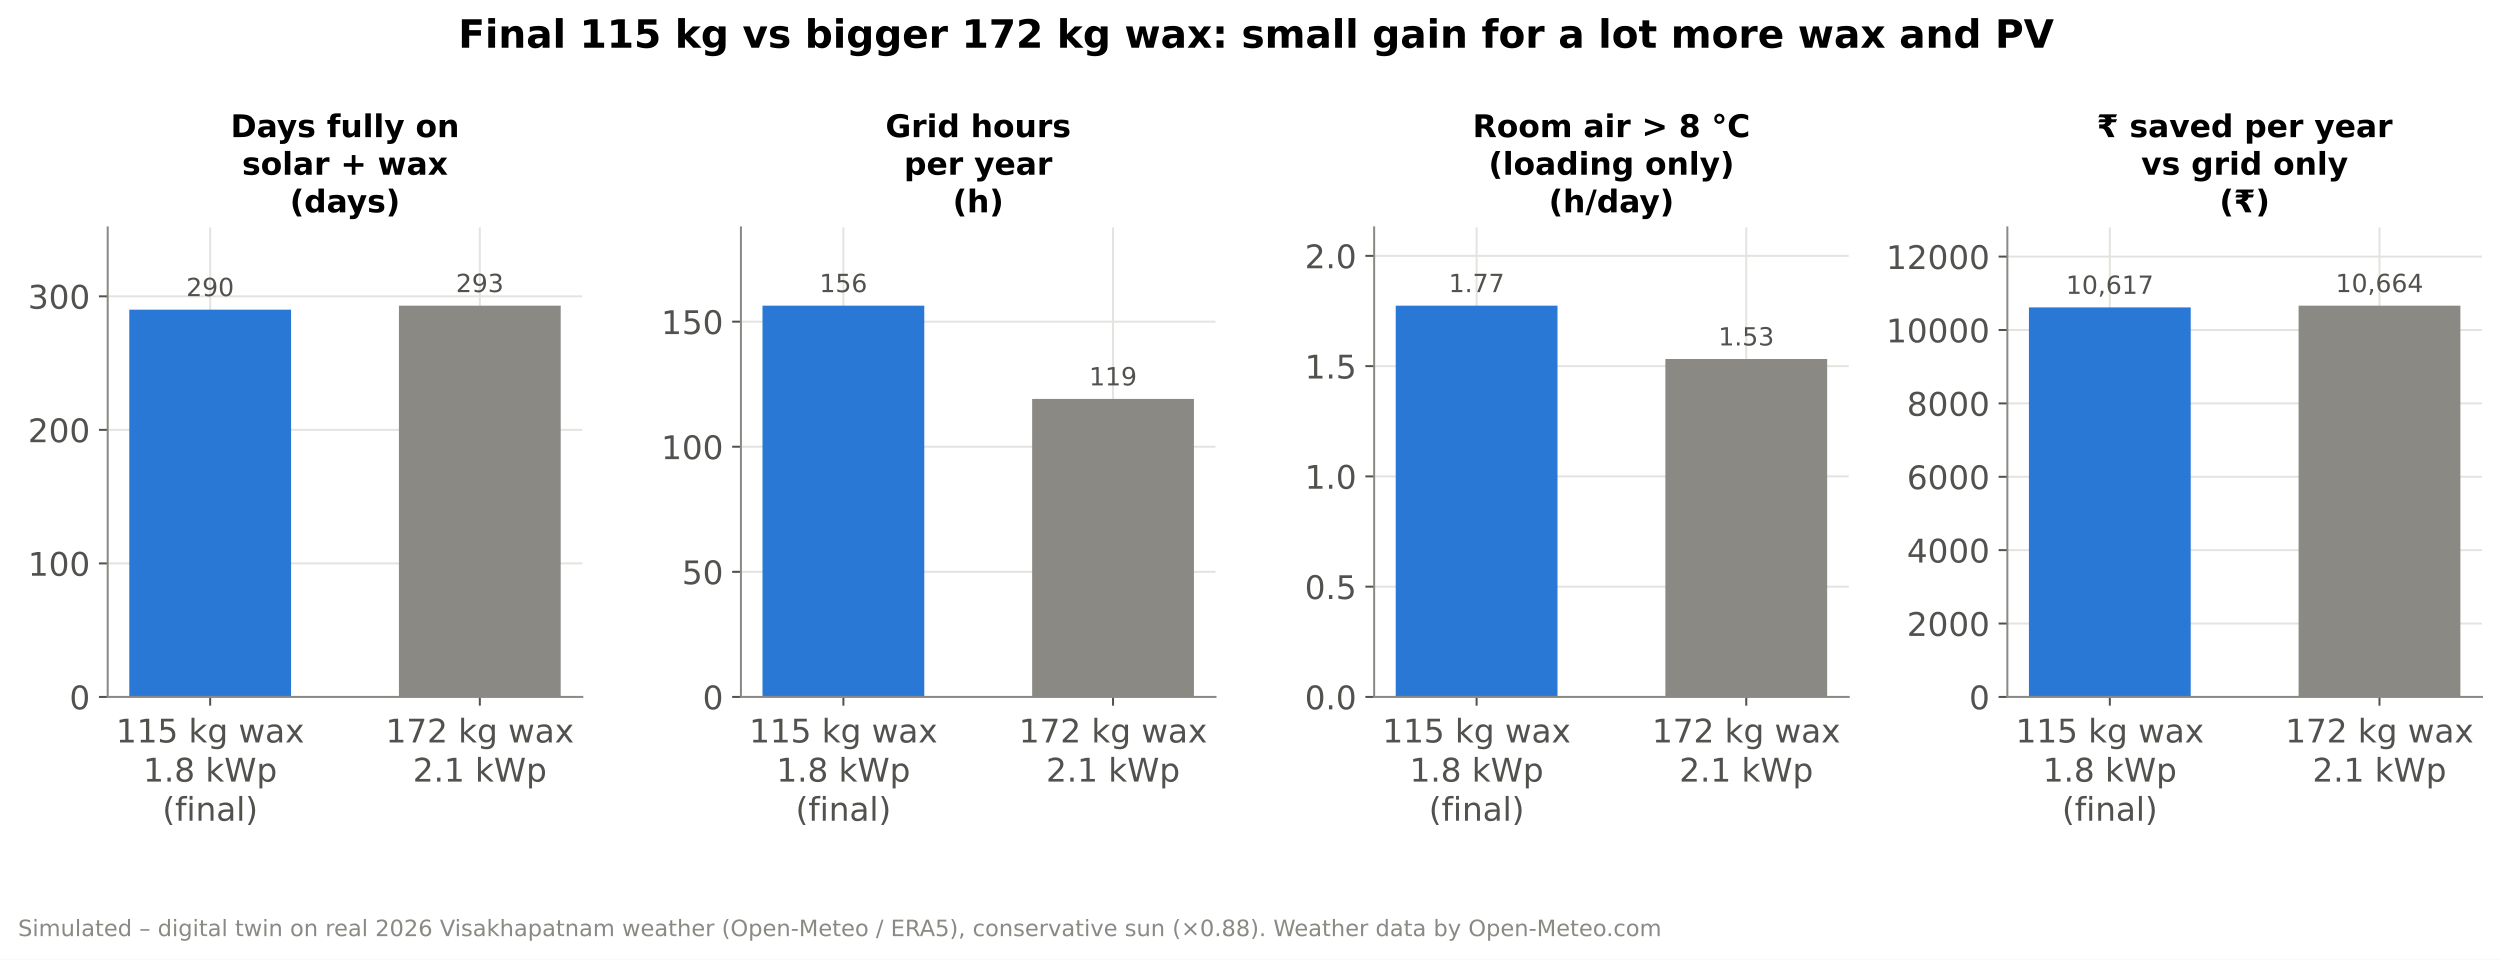
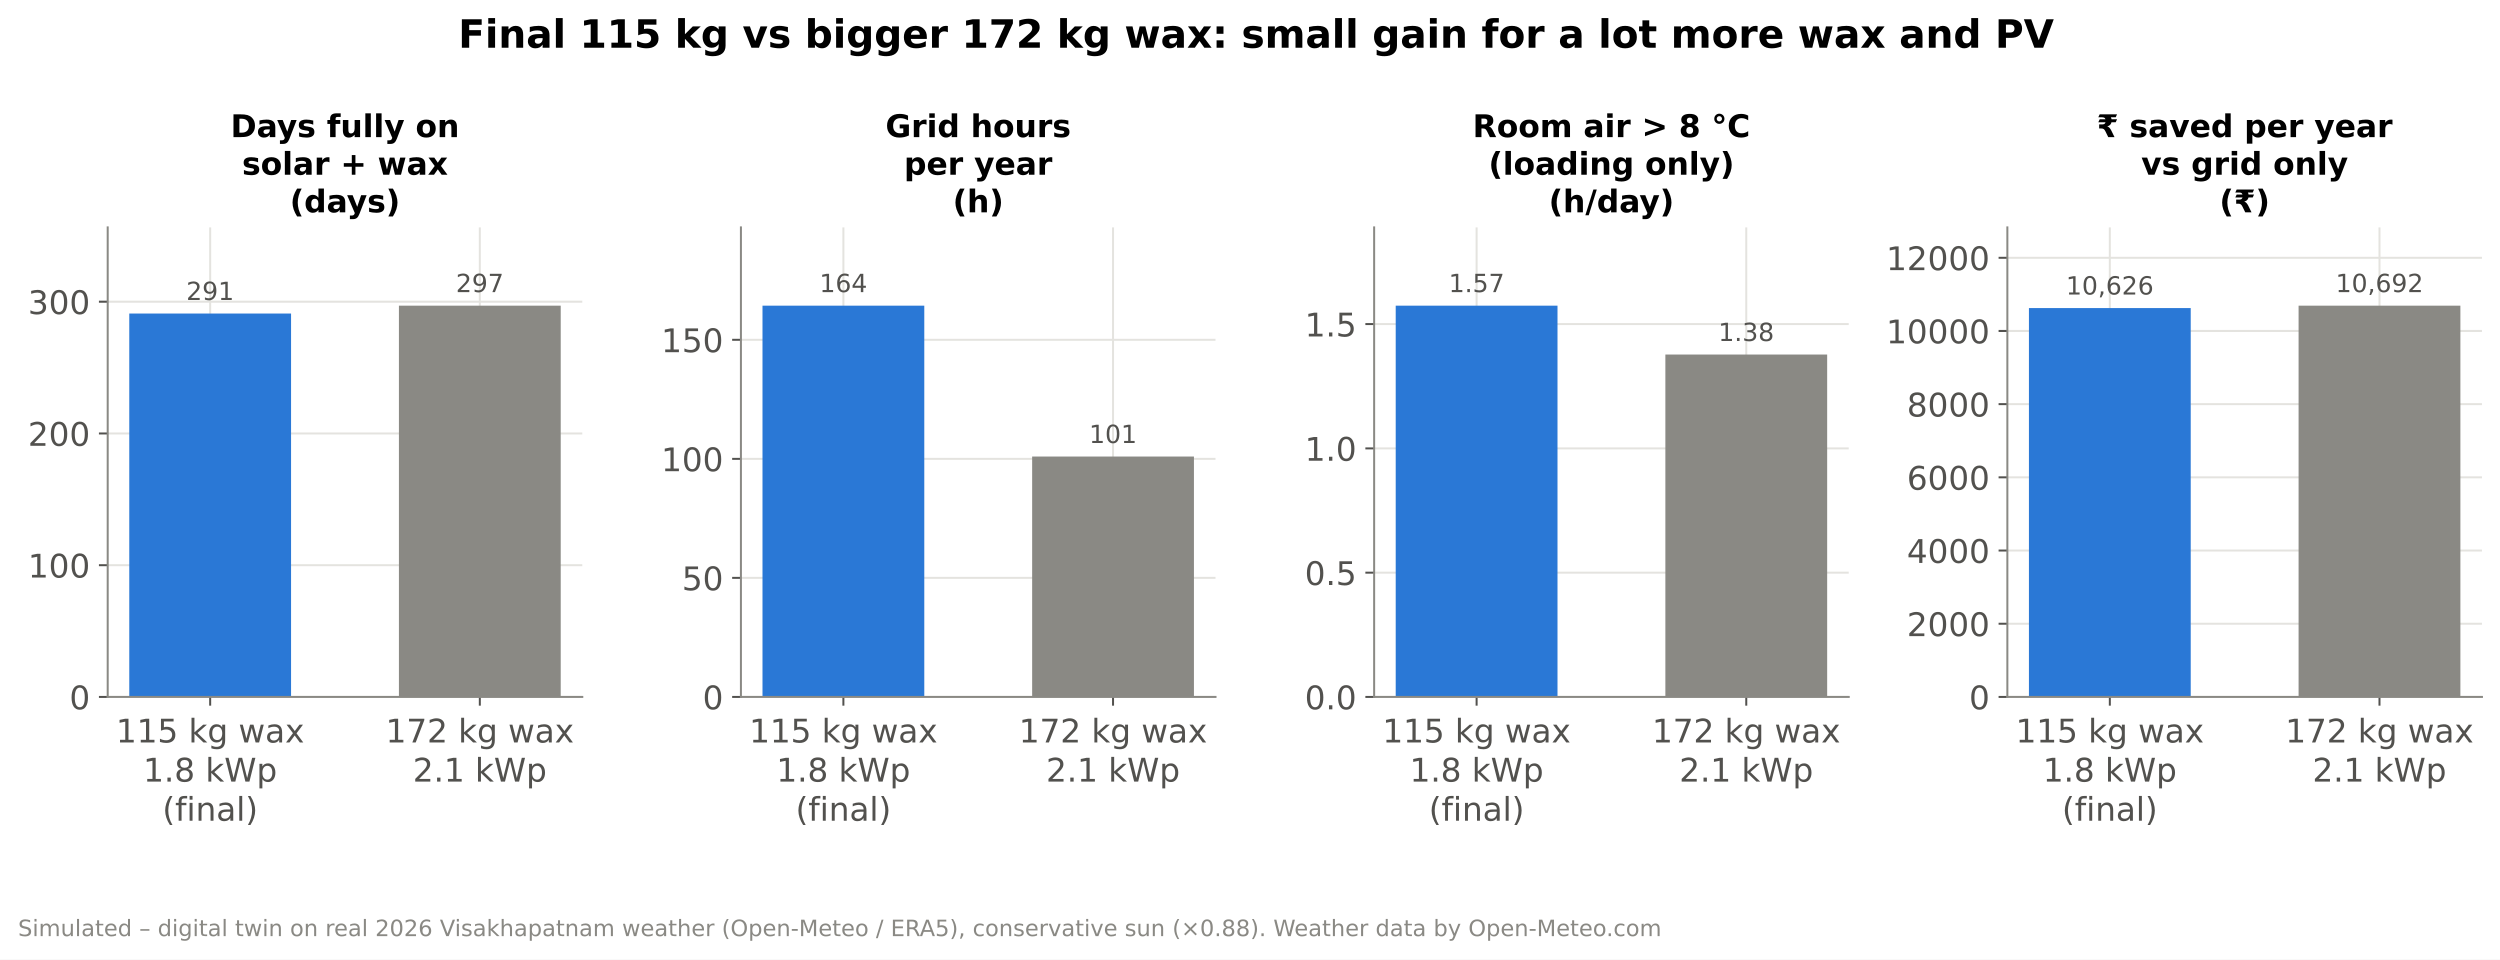
<svg xmlns="http://www.w3.org/2000/svg" xmlns:xlink="http://www.w3.org/1999/xlink" width="997.378pt" height="382.825pt" viewBox="0 0 997.378 382.825" version="1.1">
  <defs>
    <style type="text/css">*{stroke-linejoin: round; stroke-linecap: butt}</style>
  </defs>
  <g id="figure_1">
    <g id="patch_1">
      <path d="M 0 382.825  L 997.378 382.825  L 997.378 -0  L 0 -0  z " style="fill: #ffffff" />
    </g>
    <g id="axes_1">
      <g id="patch_2">
        <path d="M 42.966 278.039  L 232.304 278.039  L 232.304 90.721  L 42.966 90.721  z " style="fill: #ffffff" />
      </g>
      <g id="matplotlib.axis_1">
        <g id="xtick_1">
          <g id="line2d_1">
-             <path d="M 83.846 278.039  L 83.846 90.721  " clip-path="url(#p59c99490bf)" style="fill: none; stroke: #e4e3df; stroke-width: 0.8; stroke-linecap: square" />
+             <path d="M 83.846 278.039  L 83.846 90.721  " clip-path="url(#p408a7a84d0)" style="fill: none; stroke: #e4e3df; stroke-width: 0.8; stroke-linecap: square" />
          </g>
          <g id="line2d_2">
            <defs>
-               <path id="md52456f08e" d="M 0 0  L 0 3.5  " style="stroke: #52514e; stroke-width: 0.8" />
+               <path id="m0338867389" d="M 0 0  L 0 3.5  " style="stroke: #52514e; stroke-width: 0.8" />
            </defs>
            <g>
-               <use xlink:href="#md52456f08e" x="83.846" y="278.039" style="fill: #52514e; stroke: #52514e; stroke-width: 0.8" />
+               <use xlink:href="#m0338867389" x="83.846" y="278.039" style="fill: #52514e; stroke: #52514e; stroke-width: 0.8" />
            </g>
          </g>
          <g id="text_1">
            <text style="font-size: 13px; font-family: 'DejaVu Sans'; fill: #52514e" transform="translate(46.27102 296.218)">115 kg wax</text>
            <text style="font-size: 13px; font-family: 'DejaVu Sans'; fill: #52514e" transform="translate(57.12602 311.8215)">1.8 kWp</text>
            <text style="font-size: 13px; font-family: 'DejaVu Sans'; fill: #52514e" transform="translate(64.77165 327.4251)">(final)</text>
          </g>
        </g>
        <g id="xtick_2">
          <g id="line2d_3">
-             <path d="M 191.425 278.039  L 191.425 90.721  " clip-path="url(#p59c99490bf)" style="fill: none; stroke: #e4e3df; stroke-width: 0.8; stroke-linecap: square" />
+             <path d="M 191.425 278.039  L 191.425 90.721  " clip-path="url(#p408a7a84d0)" style="fill: none; stroke: #e4e3df; stroke-width: 0.8; stroke-linecap: square" />
          </g>
          <g id="line2d_4">
            <g>
-               <use xlink:href="#md52456f08e" x="191.425" y="278.039" style="fill: #52514e; stroke: #52514e; stroke-width: 0.8" />
+               <use xlink:href="#m0338867389" x="191.425" y="278.039" style="fill: #52514e; stroke: #52514e; stroke-width: 0.8" />
            </g>
          </g>
          <g id="text_2">
            <text style="font-size: 13px; font-family: 'DejaVu Sans'; fill: #52514e" transform="translate(153.8496 296.218)">172 kg wax</text>
            <text style="font-size: 13px; font-family: 'DejaVu Sans'; fill: #52514e" transform="translate(164.7046 311.8215)">2.1 kWp</text>
          </g>
        </g>
      </g>
      <g id="matplotlib.axis_2">
        <g id="ytick_1">
          <g id="line2d_5">
-             <path d="M 42.966 278.039  L 232.304 278.039  " clip-path="url(#p59c99490bf)" style="fill: none; stroke: #e4e3df; stroke-width: 0.8; stroke-linecap: square" />
+             <path d="M 42.966 278.039  L 232.304 278.039  " clip-path="url(#p408a7a84d0)" style="fill: none; stroke: #e4e3df; stroke-width: 0.8; stroke-linecap: square" />
          </g>
          <g id="line2d_6">
            <defs>
-               <path id="mf06d33e96c" d="M 0 0  L -3.5 0  " style="stroke: #52514e; stroke-width: 0.8" />
+               <path id="maf5f8cdbae" d="M 0 0  L -3.5 0  " style="stroke: #52514e; stroke-width: 0.8" />
            </defs>
            <g>
-               <use xlink:href="#mf06d33e96c" x="42.966" y="278.039" style="fill: #52514e; stroke: #52514e; stroke-width: 0.8" />
+               <use xlink:href="#maf5f8cdbae" x="42.966" y="278.039" style="fill: #52514e; stroke: #52514e; stroke-width: 0.8" />
            </g>
          </g>
          <g id="text_3">
            <text style="font-size: 13px; font-family: 'DejaVu Sans'; text-anchor: end; fill: #52514e" x="35.966" y="282.977" transform="rotate(-0 35.96625 282.9772)">0</text>
          </g>
        </g>
        <g id="ytick_2">
          <g id="line2d_7">
-             <path d="M 42.966 224.763  L 232.304 224.763  " clip-path="url(#p59c99490bf)" style="fill: none; stroke: #e4e3df; stroke-width: 0.8; stroke-linecap: square" />
+             <path d="M 42.966 225.481  L 232.304 225.481  " clip-path="url(#p408a7a84d0)" style="fill: none; stroke: #e4e3df; stroke-width: 0.8; stroke-linecap: square" />
          </g>
          <g id="line2d_8">
            <g>
-               <use xlink:href="#mf06d33e96c" x="42.966" y="224.763" style="fill: #52514e; stroke: #52514e; stroke-width: 0.8" />
+               <use xlink:href="#maf5f8cdbae" x="42.966" y="225.481" style="fill: #52514e; stroke: #52514e; stroke-width: 0.8" />
            </g>
          </g>
          <g id="text_4">
-             <text style="font-size: 13px; font-family: 'DejaVu Sans'; text-anchor: end; fill: #52514e" x="35.966" y="229.701" transform="rotate(-0 35.96625 229.7015)">100</text>
+             <text style="font-size: 13px; font-family: 'DejaVu Sans'; text-anchor: end; fill: #52514e" x="35.966" y="230.419" transform="rotate(-0 35.96625 230.419)">100</text>
          </g>
        </g>
        <g id="ytick_3">
          <g id="line2d_9">
-             <path d="M 42.966 171.487  L 232.304 171.487  " clip-path="url(#p59c99490bf)" style="fill: none; stroke: #e4e3df; stroke-width: 0.8; stroke-linecap: square" />
+             <path d="M 42.966 172.922  L 232.304 172.922  " clip-path="url(#p408a7a84d0)" style="fill: none; stroke: #e4e3df; stroke-width: 0.8; stroke-linecap: square" />
          </g>
          <g id="line2d_10">
            <g>
-               <use xlink:href="#mf06d33e96c" x="42.966" y="171.487" style="fill: #52514e; stroke: #52514e; stroke-width: 0.8" />
+               <use xlink:href="#maf5f8cdbae" x="42.966" y="172.922" style="fill: #52514e; stroke: #52514e; stroke-width: 0.8" />
            </g>
          </g>
          <g id="text_5">
-             <text style="font-size: 13px; font-family: 'DejaVu Sans'; text-anchor: end; fill: #52514e" x="35.966" y="176.426" transform="rotate(-0 35.96625 176.4257)">200</text>
+             <text style="font-size: 13px; font-family: 'DejaVu Sans'; text-anchor: end; fill: #52514e" x="35.966" y="177.861" transform="rotate(-0 35.96625 177.8607)">200</text>
          </g>
        </g>
        <g id="ytick_4">
          <g id="line2d_11">
-             <path d="M 42.966 118.211  L 232.304 118.211  " clip-path="url(#p59c99490bf)" style="fill: none; stroke: #e4e3df; stroke-width: 0.8; stroke-linecap: square" />
+             <path d="M 42.966 120.364  L 232.304 120.364  " clip-path="url(#p408a7a84d0)" style="fill: none; stroke: #e4e3df; stroke-width: 0.8; stroke-linecap: square" />
          </g>
          <g id="line2d_12">
            <g>
-               <use xlink:href="#mf06d33e96c" x="42.966" y="118.211" style="fill: #52514e; stroke: #52514e; stroke-width: 0.8" />
+               <use xlink:href="#maf5f8cdbae" x="42.966" y="120.364" style="fill: #52514e; stroke: #52514e; stroke-width: 0.8" />
            </g>
          </g>
          <g id="text_6">
-             <text style="font-size: 13px; font-family: 'DejaVu Sans'; text-anchor: end; fill: #52514e" x="35.966" y="123.15" transform="rotate(-0 35.96625 123.1499)">300</text>
+             <text style="font-size: 13px; font-family: 'DejaVu Sans'; text-anchor: end; fill: #52514e" x="35.966" y="125.302" transform="rotate(-0 35.96625 125.3025)">300</text>
          </g>
        </g>
      </g>
      <g id="patch_3">
-         <path d="M 51.573 278.039  L 116.12 278.039  L 116.12 123.539  L 51.573 123.539  z " clip-path="url(#p59c99490bf)" style="fill: #2a78d6" />
+         <path d="M 51.573 278.039  L 116.12 278.039  L 116.12 125.094  L 51.573 125.094  z " clip-path="url(#p408a7a84d0)" style="fill: #2a78d6" />
      </g>
      <g id="patch_4">
-         <path d="M 159.151 278.039  L 223.698 278.039  L 223.698 121.941  L 159.151 121.941  z " clip-path="url(#p59c99490bf)" style="fill: #8a8984" />
+         <path d="M 159.151 278.039  L 223.698 278.039  L 223.698 121.941  L 159.151 121.941  z " clip-path="url(#p408a7a84d0)" style="fill: #8a8984" />
      </g>
      <g id="patch_5">
        <path d="M 42.966 278.039  L 42.966 90.721  " style="fill: none; stroke: #8a8984; stroke-width: 0.8; stroke-linejoin: miter; stroke-linecap: square" />
      </g>
      <g id="patch_6">
        <path d="M 42.966 278.039  L 232.304 278.039  " style="fill: none; stroke: #8a8984; stroke-width: 0.8; stroke-linejoin: miter; stroke-linecap: square" />
      </g>
      <g id="text_7">
-         <text style="font-size: 10px; font-family: 'DejaVu Sans'; text-anchor: middle; fill: #52514e" x="83.846" y="118.137" transform="rotate(-0 83.8461 118.1367)">290</text>
+         <text style="font-size: 10px; font-family: 'DejaVu Sans'; text-anchor: middle; fill: #52514e" x="83.846" y="119.692" transform="rotate(-0 83.8461 119.6919)">291</text>
      </g>
      <g id="text_8">
-         <text style="font-size: 10px; font-family: 'DejaVu Sans'; text-anchor: middle; fill: #52514e" x="191.425" y="116.538" transform="rotate(-0 191.4246 116.5384)">293</text>
+         <text style="font-size: 10px; font-family: 'DejaVu Sans'; text-anchor: middle; fill: #52514e" x="191.425" y="116.538" transform="rotate(-0 191.4246 116.5384)">297</text>
      </g>
      <g id="text_9">
        <text style="font-weight: 700; font-size: 12.5px; font-family: 'DejaVu Sans'" transform="translate(92.00549 54.71434)">Days fully on</text>
        <text style="font-weight: 700; font-size: 12.5px; font-family: 'DejaVu Sans'" transform="translate(96.56701 69.71776)">solar + wax</text>
        <text style="font-weight: 700; font-size: 12.5px; font-family: 'DejaVu Sans'" transform="translate(115.6295 84.72117)">(days)</text>
      </g>
    </g>
    <g id="axes_2">
      <g id="patch_7">
        <path d="M 295.591 278.039  L 484.929 278.039  L 484.929 90.721  L 295.591 90.721  z " style="fill: #ffffff" />
      </g>
      <g id="matplotlib.axis_3">
        <g id="xtick_3">
          <g id="line2d_13">
-             <path d="M 336.47 278.039  L 336.47 90.721  " clip-path="url(#p77deb66d58)" style="fill: none; stroke: #e4e3df; stroke-width: 0.8; stroke-linecap: square" />
+             <path d="M 336.47 278.039  L 336.47 90.721  " clip-path="url(#p3a3c975512)" style="fill: none; stroke: #e4e3df; stroke-width: 0.8; stroke-linecap: square" />
          </g>
          <g id="line2d_14">
            <g>
-               <use xlink:href="#md52456f08e" x="336.47" y="278.039" style="fill: #52514e; stroke: #52514e; stroke-width: 0.8" />
+               <use xlink:href="#m0338867389" x="336.47" y="278.039" style="fill: #52514e; stroke: #52514e; stroke-width: 0.8" />
            </g>
          </g>
          <g id="text_10">
            <text style="font-size: 13px; font-family: 'DejaVu Sans'; fill: #52514e" transform="translate(298.8954 296.218)">115 kg wax</text>
            <text style="font-size: 13px; font-family: 'DejaVu Sans'; fill: #52514e" transform="translate(309.7504 311.8215)">1.8 kWp</text>
            <text style="font-size: 13px; font-family: 'DejaVu Sans'; fill: #52514e" transform="translate(317.396 327.4251)">(final)</text>
          </g>
        </g>
        <g id="xtick_4">
          <g id="line2d_15">
-             <path d="M 444.049 278.039  L 444.049 90.721  " clip-path="url(#p77deb66d58)" style="fill: none; stroke: #e4e3df; stroke-width: 0.8; stroke-linecap: square" />
+             <path d="M 444.049 278.039  L 444.049 90.721  " clip-path="url(#p3a3c975512)" style="fill: none; stroke: #e4e3df; stroke-width: 0.8; stroke-linecap: square" />
          </g>
          <g id="line2d_16">
            <g>
-               <use xlink:href="#md52456f08e" x="444.049" y="278.039" style="fill: #52514e; stroke: #52514e; stroke-width: 0.8" />
+               <use xlink:href="#m0338867389" x="444.049" y="278.039" style="fill: #52514e; stroke: #52514e; stroke-width: 0.8" />
            </g>
          </g>
          <g id="text_11">
            <text style="font-size: 13px; font-family: 'DejaVu Sans'; fill: #52514e" transform="translate(406.4739 296.218)">172 kg wax</text>
            <text style="font-size: 13px; font-family: 'DejaVu Sans'; fill: #52514e" transform="translate(417.3289 311.8215)">2.1 kWp</text>
          </g>
        </g>
      </g>
      <g id="matplotlib.axis_4">
        <g id="ytick_5">
          <g id="line2d_17">
-             <path d="M 295.591 278.039  L 484.929 278.039  " clip-path="url(#p77deb66d58)" style="fill: none; stroke: #e4e3df; stroke-width: 0.8; stroke-linecap: square" />
+             <path d="M 295.591 278.039  L 484.929 278.039  " clip-path="url(#p3a3c975512)" style="fill: none; stroke: #e4e3df; stroke-width: 0.8; stroke-linecap: square" />
          </g>
          <g id="line2d_18">
            <g>
-               <use xlink:href="#mf06d33e96c" x="295.591" y="278.039" style="fill: #52514e; stroke: #52514e; stroke-width: 0.8" />
+               <use xlink:href="#maf5f8cdbae" x="295.591" y="278.039" style="fill: #52514e; stroke: #52514e; stroke-width: 0.8" />
            </g>
          </g>
          <g id="text_12">
            <text style="font-size: 13px; font-family: 'DejaVu Sans'; text-anchor: end; fill: #52514e" x="288.591" y="282.977" transform="rotate(-0 288.5906 282.9772)">0</text>
          </g>
        </g>
        <g id="ytick_6">
          <g id="line2d_19">
-             <path d="M 295.591 228.135  L 484.929 228.135  " clip-path="url(#p77deb66d58)" style="fill: none; stroke: #e4e3df; stroke-width: 0.8; stroke-linecap: square" />
+             <path d="M 295.591 230.549  L 484.929 230.549  " clip-path="url(#p3a3c975512)" style="fill: none; stroke: #e4e3df; stroke-width: 0.8; stroke-linecap: square" />
          </g>
          <g id="line2d_20">
            <g>
-               <use xlink:href="#mf06d33e96c" x="295.591" y="228.135" style="fill: #52514e; stroke: #52514e; stroke-width: 0.8" />
+               <use xlink:href="#maf5f8cdbae" x="295.591" y="230.549" style="fill: #52514e; stroke: #52514e; stroke-width: 0.8" />
            </g>
          </g>
          <g id="text_13">
-             <text style="font-size: 13px; font-family: 'DejaVu Sans'; text-anchor: end; fill: #52514e" x="288.591" y="233.074" transform="rotate(-0 288.5906 233.0739)">50</text>
+             <text style="font-size: 13px; font-family: 'DejaVu Sans'; text-anchor: end; fill: #52514e" x="288.591" y="235.487" transform="rotate(-0 288.5906 235.4872)">50</text>
          </g>
        </g>
        <g id="ytick_7">
          <g id="line2d_21">
-             <path d="M 295.591 178.232  L 484.929 178.232  " clip-path="url(#p77deb66d58)" style="fill: none; stroke: #e4e3df; stroke-width: 0.8; stroke-linecap: square" />
+             <path d="M 295.591 183.059  L 484.929 183.059  " clip-path="url(#p3a3c975512)" style="fill: none; stroke: #e4e3df; stroke-width: 0.8; stroke-linecap: square" />
          </g>
          <g id="line2d_22">
            <g>
-               <use xlink:href="#mf06d33e96c" x="295.591" y="178.232" style="fill: #52514e; stroke: #52514e; stroke-width: 0.8" />
+               <use xlink:href="#maf5f8cdbae" x="295.591" y="183.059" style="fill: #52514e; stroke: #52514e; stroke-width: 0.8" />
            </g>
          </g>
          <g id="text_14">
-             <text style="font-size: 13px; font-family: 'DejaVu Sans'; text-anchor: end; fill: #52514e" x="288.591" y="183.171" transform="rotate(-0 288.5906 183.1707)">100</text>
+             <text style="font-size: 13px; font-family: 'DejaVu Sans'; text-anchor: end; fill: #52514e" x="288.591" y="187.997" transform="rotate(-0 288.5906 187.9971)">100</text>
          </g>
        </g>
        <g id="ytick_8">
          <g id="line2d_23">
-             <path d="M 295.591 128.329  L 484.929 128.329  " clip-path="url(#p77deb66d58)" style="fill: none; stroke: #e4e3df; stroke-width: 0.8; stroke-linecap: square" />
+             <path d="M 295.591 135.569  L 484.929 135.569  " clip-path="url(#p3a3c975512)" style="fill: none; stroke: #e4e3df; stroke-width: 0.8; stroke-linecap: square" />
          </g>
          <g id="line2d_24">
            <g>
-               <use xlink:href="#mf06d33e96c" x="295.591" y="128.329" style="fill: #52514e; stroke: #52514e; stroke-width: 0.8" />
+               <use xlink:href="#maf5f8cdbae" x="295.591" y="135.569" style="fill: #52514e; stroke: #52514e; stroke-width: 0.8" />
            </g>
          </g>
          <g id="text_15">
-             <text style="font-size: 13px; font-family: 'DejaVu Sans'; text-anchor: end; fill: #52514e" x="288.591" y="133.267" transform="rotate(-0 288.5906 133.2674)">150</text>
+             <text style="font-size: 13px; font-family: 'DejaVu Sans'; text-anchor: end; fill: #52514e" x="288.591" y="140.507" transform="rotate(-0 288.5906 140.5071)">150</text>
          </g>
        </g>
      </g>
      <g id="patch_8">
-         <path d="M 304.197 278.039  L 368.744 278.039  L 368.744 121.941  L 304.197 121.941  z " clip-path="url(#p77deb66d58)" style="fill: #2a78d6" />
+         <path d="M 304.197 278.039  L 368.744 278.039  L 368.744 121.941  L 304.197 121.941  z " clip-path="url(#p3a3c975512)" style="fill: #2a78d6" />
      </g>
      <g id="patch_9">
-         <path d="M 411.775 278.039  L 476.323 278.039  L 476.323 159.154  L 411.775 159.154  z " clip-path="url(#p77deb66d58)" style="fill: #8a8984" />
+         <path d="M 411.775 278.039  L 476.323 278.039  L 476.323 182.143  L 411.775 182.143  z " clip-path="url(#p3a3c975512)" style="fill: #8a8984" />
      </g>
      <g id="patch_10">
        <path d="M 295.591 278.039  L 295.591 90.721  " style="fill: none; stroke: #8a8984; stroke-width: 0.8; stroke-linejoin: miter; stroke-linecap: square" />
      </g>
      <g id="patch_11">
        <path d="M 295.591 278.039  L 484.929 278.039  " style="fill: none; stroke: #8a8984; stroke-width: 0.8; stroke-linejoin: miter; stroke-linecap: square" />
      </g>
      <g id="text_16">
-         <text style="font-size: 10px; font-family: 'DejaVu Sans'; text-anchor: middle; fill: #52514e" x="336.47" y="116.538" transform="rotate(-0 336.4705 116.5384)">156</text>
+         <text style="font-size: 10px; font-family: 'DejaVu Sans'; text-anchor: middle; fill: #52514e" x="336.47" y="116.538" transform="rotate(-0 336.4705 116.5384)">164</text>
      </g>
      <g id="text_17">
-         <text style="font-size: 10px; font-family: 'DejaVu Sans'; text-anchor: middle; fill: #52514e" x="444.049" y="153.751" transform="rotate(-0 444.049 153.7512)">119</text>
+         <text style="font-size: 10px; font-family: 'DejaVu Sans'; text-anchor: middle; fill: #52514e" x="444.049" y="176.741" transform="rotate(-0 444.049 176.741)">101</text>
      </g>
      <g id="text_18">
        <text style="font-weight: 700; font-size: 12.5px; font-family: 'DejaVu Sans'" transform="translate(353.2617 54.71531)">Grid hours</text>
        <text style="font-weight: 700; font-size: 12.5px; font-family: 'DejaVu Sans'" transform="translate(360.6758 69.71776)">per year</text>
        <text style="font-weight: 700; font-size: 12.5px; font-family: 'DejaVu Sans'" transform="translate(380.0976 84.72117)">(h)</text>
      </g>
    </g>
    <g id="axes_3">
      <g id="patch_12">
        <path d="M 548.215 278.039  L 737.553 278.039  L 737.553 90.721  L 548.215 90.721  z " style="fill: #ffffff" />
      </g>
      <g id="matplotlib.axis_5">
        <g id="xtick_5">
          <g id="line2d_25">
-             <path d="M 589.095 278.039  L 589.095 90.721  " clip-path="url(#ped30e05770)" style="fill: none; stroke: #e4e3df; stroke-width: 0.8; stroke-linecap: square" />
+             <path d="M 589.095 278.039  L 589.095 90.721  " clip-path="url(#p57ea00b101)" style="fill: none; stroke: #e4e3df; stroke-width: 0.8; stroke-linecap: square" />
          </g>
          <g id="line2d_26">
            <g>
-               <use xlink:href="#md52456f08e" x="589.095" y="278.039" style="fill: #52514e; stroke: #52514e; stroke-width: 0.8" />
+               <use xlink:href="#m0338867389" x="589.095" y="278.039" style="fill: #52514e; stroke: #52514e; stroke-width: 0.8" />
            </g>
          </g>
          <g id="text_19">
            <text style="font-size: 13px; font-family: 'DejaVu Sans'; fill: #52514e" transform="translate(551.5198 296.218)">115 kg wax</text>
            <text style="font-size: 13px; font-family: 'DejaVu Sans'; fill: #52514e" transform="translate(562.3748 311.8215)">1.8 kWp</text>
            <text style="font-size: 13px; font-family: 'DejaVu Sans'; fill: #52514e" transform="translate(570.0204 327.4251)">(final)</text>
          </g>
        </g>
        <g id="xtick_6">
          <g id="line2d_27">
-             <path d="M 696.673 278.039  L 696.673 90.721  " clip-path="url(#ped30e05770)" style="fill: none; stroke: #e4e3df; stroke-width: 0.8; stroke-linecap: square" />
+             <path d="M 696.673 278.039  L 696.673 90.721  " clip-path="url(#p57ea00b101)" style="fill: none; stroke: #e4e3df; stroke-width: 0.8; stroke-linecap: square" />
          </g>
          <g id="line2d_28">
            <g>
-               <use xlink:href="#md52456f08e" x="696.673" y="278.039" style="fill: #52514e; stroke: #52514e; stroke-width: 0.8" />
+               <use xlink:href="#m0338867389" x="696.673" y="278.039" style="fill: #52514e; stroke: #52514e; stroke-width: 0.8" />
            </g>
          </g>
          <g id="text_20">
            <text style="font-size: 13px; font-family: 'DejaVu Sans'; fill: #52514e" transform="translate(659.0983 296.218)">172 kg wax</text>
            <text style="font-size: 13px; font-family: 'DejaVu Sans'; fill: #52514e" transform="translate(669.9533 311.8215)">2.1 kWp</text>
          </g>
        </g>
      </g>
      <g id="matplotlib.axis_6">
        <g id="ytick_9">
          <g id="line2d_29">
-             <path d="M 548.215 278.039  L 737.553 278.039  " clip-path="url(#ped30e05770)" style="fill: none; stroke: #e4e3df; stroke-width: 0.8; stroke-linecap: square" />
+             <path d="M 548.215 278.039  L 737.553 278.039  " clip-path="url(#p57ea00b101)" style="fill: none; stroke: #e4e3df; stroke-width: 0.8; stroke-linecap: square" />
          </g>
          <g id="line2d_30">
            <g>
-               <use xlink:href="#mf06d33e96c" x="548.215" y="278.039" style="fill: #52514e; stroke: #52514e; stroke-width: 0.8" />
+               <use xlink:href="#maf5f8cdbae" x="548.215" y="278.039" style="fill: #52514e; stroke: #52514e; stroke-width: 0.8" />
            </g>
          </g>
          <g id="text_21">
            <text style="font-size: 13px; font-family: 'DejaVu Sans'; text-anchor: end; fill: #52514e" x="541.215" y="282.977" transform="rotate(-0 541.215 282.9772)">0.0</text>
          </g>
        </g>
        <g id="ytick_10">
          <g id="line2d_31">
-             <path d="M 548.215 234.047  L 737.553 234.047  " clip-path="url(#ped30e05770)" style="fill: none; stroke: #e4e3df; stroke-width: 0.8; stroke-linecap: square" />
+             <path d="M 548.215 228.458  L 737.553 228.458  " clip-path="url(#p57ea00b101)" style="fill: none; stroke: #e4e3df; stroke-width: 0.8; stroke-linecap: square" />
          </g>
          <g id="line2d_32">
            <g>
-               <use xlink:href="#mf06d33e96c" x="548.215" y="234.047" style="fill: #52514e; stroke: #52514e; stroke-width: 0.8" />
+               <use xlink:href="#maf5f8cdbae" x="548.215" y="228.458" style="fill: #52514e; stroke: #52514e; stroke-width: 0.8" />
            </g>
          </g>
          <g id="text_22">
-             <text style="font-size: 13px; font-family: 'DejaVu Sans'; text-anchor: end; fill: #52514e" x="541.215" y="238.986" transform="rotate(-0 541.215 238.986)">0.5</text>
+             <text style="font-size: 13px; font-family: 'DejaVu Sans'; text-anchor: end; fill: #52514e" x="541.215" y="233.397" transform="rotate(-0 541.215 233.3969)">0.5</text>
          </g>
        </g>
        <g id="ytick_11">
          <g id="line2d_33">
-             <path d="M 548.215 190.056  L 737.553 190.056  " clip-path="url(#ped30e05770)" style="fill: none; stroke: #e4e3df; stroke-width: 0.8; stroke-linecap: square" />
+             <path d="M 548.215 178.878  L 737.553 178.878  " clip-path="url(#p57ea00b101)" style="fill: none; stroke: #e4e3df; stroke-width: 0.8; stroke-linecap: square" />
          </g>
          <g id="line2d_34">
            <g>
-               <use xlink:href="#mf06d33e96c" x="548.215" y="190.056" style="fill: #52514e; stroke: #52514e; stroke-width: 0.8" />
+               <use xlink:href="#maf5f8cdbae" x="548.215" y="178.878" style="fill: #52514e; stroke: #52514e; stroke-width: 0.8" />
            </g>
          </g>
          <g id="text_23">
-             <text style="font-size: 13px; font-family: 'DejaVu Sans'; text-anchor: end; fill: #52514e" x="541.215" y="194.995" transform="rotate(-0 541.215 194.9947)">1.0</text>
+             <text style="font-size: 13px; font-family: 'DejaVu Sans'; text-anchor: end; fill: #52514e" x="541.215" y="183.817" transform="rotate(-0 541.215 183.8166)">1.0</text>
          </g>
        </g>
        <g id="ytick_12">
          <g id="line2d_35">
-             <path d="M 548.215 146.065  L 737.553 146.065  " clip-path="url(#ped30e05770)" style="fill: none; stroke: #e4e3df; stroke-width: 0.8; stroke-linecap: square" />
+             <path d="M 548.215 129.298  L 737.553 129.298  " clip-path="url(#p57ea00b101)" style="fill: none; stroke: #e4e3df; stroke-width: 0.8; stroke-linecap: square" />
          </g>
          <g id="line2d_36">
            <g>
-               <use xlink:href="#mf06d33e96c" x="548.215" y="146.065" style="fill: #52514e; stroke: #52514e; stroke-width: 0.8" />
+               <use xlink:href="#maf5f8cdbae" x="548.215" y="129.298" style="fill: #52514e; stroke: #52514e; stroke-width: 0.8" />
            </g>
          </g>
          <g id="text_24">
-             <text style="font-size: 13px; font-family: 'DejaVu Sans'; text-anchor: end; fill: #52514e" x="541.215" y="151.003" transform="rotate(-0 541.215 151.0035)">1.5</text>
-           </g>
-         </g>
-         <g id="ytick_13">
-           <g id="line2d_37">
-             <path d="M 548.215 102.074  L 737.553 102.074  " clip-path="url(#ped30e05770)" style="fill: none; stroke: #e4e3df; stroke-width: 0.8; stroke-linecap: square" />
-           </g>
-           <g id="line2d_38">
-             <g>
-               <use xlink:href="#mf06d33e96c" x="548.215" y="102.074" style="fill: #52514e; stroke: #52514e; stroke-width: 0.8" />
-             </g>
-           </g>
-           <g id="text_25">
-             <text style="font-size: 13px; font-family: 'DejaVu Sans'; text-anchor: end; fill: #52514e" x="541.215" y="107.012" transform="rotate(-0 541.215 107.0122)">2.0</text>
+             <text style="font-size: 13px; font-family: 'DejaVu Sans'; text-anchor: end; fill: #52514e" x="541.215" y="134.236" transform="rotate(-0 541.215 134.2363)">1.5</text>
          </g>
        </g>
      </g>
      <g id="patch_13">
-         <path d="M 556.821 278.039  L 621.368 278.039  L 621.368 121.941  L 556.821 121.941  z " clip-path="url(#ped30e05770)" style="fill: #2a78d6" />
+         <path d="M 556.821 278.039  L 621.368 278.039  L 621.368 121.941  L 556.821 121.941  z " clip-path="url(#p57ea00b101)" style="fill: #2a78d6" />
      </g>
      <g id="patch_14">
-         <path d="M 664.4 278.039  L 728.947 278.039  L 728.947 143.227  L 664.4 143.227  z " clip-path="url(#ped30e05770)" style="fill: #8a8984" />
+         <path d="M 664.4 278.039  L 728.947 278.039  L 728.947 141.453  L 664.4 141.453  z " clip-path="url(#p57ea00b101)" style="fill: #8a8984" />
      </g>
      <g id="patch_15">
        <path d="M 548.215 278.039  L 548.215 90.721  " style="fill: none; stroke: #8a8984; stroke-width: 0.8; stroke-linejoin: miter; stroke-linecap: square" />
      </g>
      <g id="patch_16">
        <path d="M 548.215 278.039  L 737.553 278.039  " style="fill: none; stroke: #8a8984; stroke-width: 0.8; stroke-linejoin: miter; stroke-linecap: square" />
      </g>
+       <g id="text_25">
+         <text style="font-size: 10px; font-family: 'DejaVu Sans'; text-anchor: middle; fill: #52514e" x="589.095" y="116.538" transform="rotate(-0 589.0948 116.5384)">1.57</text>
+       </g>
      <g id="text_26">
-         <text style="font-size: 10px; font-family: 'DejaVu Sans'; text-anchor: middle; fill: #52514e" x="589.095" y="116.538" transform="rotate(-0 589.0948 116.5384)">1.77</text>
+         <text style="font-size: 10px; font-family: 'DejaVu Sans'; text-anchor: middle; fill: #52514e" x="696.673" y="136.051" transform="rotate(-0 696.6734 136.0507)">1.38</text>
      </g>
      <g id="text_27">
-         <text style="font-size: 10px; font-family: 'DejaVu Sans'; text-anchor: middle; fill: #52514e" x="696.673" y="137.825" transform="rotate(-0 696.6734 137.8245)">1.53</text>
-       </g>
-       <g id="text_28">
        <text style="font-weight: 700; font-size: 12.5px; font-family: 'DejaVu Sans'" transform="translate(587.5277 54.71434)">Room air &gt; 8 °C</text>
        <text style="font-weight: 700; font-size: 12.5px; font-family: 'DejaVu Sans'" transform="translate(593.8421 69.71776)">(loading only)</text>
        <text style="font-weight: 700; font-size: 12.5px; font-family: 'DejaVu Sans'" transform="translate(617.8656 84.72117)">(h/day)</text>
      </g>
    </g>
    <g id="axes_4">
      <g id="patch_17">
        <path d="M 800.839 278.039  L 990.178 278.039  L 990.178 90.721  L 800.839 90.721  z " style="fill: #ffffff" />
      </g>
      <g id="matplotlib.axis_7">
        <g id="xtick_7">
-           <g id="line2d_39">
-             <path d="M 841.719 278.039  L 841.719 90.721  " clip-path="url(#pb9d5c23d7d)" style="fill: none; stroke: #e4e3df; stroke-width: 0.8; stroke-linecap: square" />
-           </g>
-           <g id="line2d_40">
-             <g>
-               <use xlink:href="#md52456f08e" x="841.719" y="278.039" style="fill: #52514e; stroke: #52514e; stroke-width: 0.8" />
-             </g>
-           </g>
-           <g id="text_29">
+           <g id="line2d_37">
+             <path d="M 841.719 278.039  L 841.719 90.721  " clip-path="url(#p5483acd170)" style="fill: none; stroke: #e4e3df; stroke-width: 0.8; stroke-linecap: square" />
+           </g>
+           <g id="line2d_38">
+             <g>
+               <use xlink:href="#m0338867389" x="841.719" y="278.039" style="fill: #52514e; stroke: #52514e; stroke-width: 0.8" />
+             </g>
+           </g>
+           <g id="text_28">
            <text style="font-size: 13px; font-family: 'DejaVu Sans'; fill: #52514e" transform="translate(804.1441 296.218)">115 kg wax</text>
            <text style="font-size: 13px; font-family: 'DejaVu Sans'; fill: #52514e" transform="translate(814.9991 311.8215)">1.8 kWp</text>
            <text style="font-size: 13px; font-family: 'DejaVu Sans'; fill: #52514e" transform="translate(822.6448 327.4251)">(final)</text>
          </g>
        </g>
        <g id="xtick_8">
-           <g id="line2d_41">
-             <path d="M 949.298 278.039  L 949.298 90.721  " clip-path="url(#pb9d5c23d7d)" style="fill: none; stroke: #e4e3df; stroke-width: 0.8; stroke-linecap: square" />
-           </g>
-           <g id="line2d_42">
-             <g>
-               <use xlink:href="#md52456f08e" x="949.298" y="278.039" style="fill: #52514e; stroke: #52514e; stroke-width: 0.8" />
-             </g>
-           </g>
-           <g id="text_30">
+           <g id="line2d_39">
+             <path d="M 949.298 278.039  L 949.298 90.721  " clip-path="url(#p5483acd170)" style="fill: none; stroke: #e4e3df; stroke-width: 0.8; stroke-linecap: square" />
+           </g>
+           <g id="line2d_40">
+             <g>
+               <use xlink:href="#m0338867389" x="949.298" y="278.039" style="fill: #52514e; stroke: #52514e; stroke-width: 0.8" />
+             </g>
+           </g>
+           <g id="text_29">
            <text style="font-size: 13px; font-family: 'DejaVu Sans'; fill: #52514e" transform="translate(911.7227 296.218)">172 kg wax</text>
            <text style="font-size: 13px; font-family: 'DejaVu Sans'; fill: #52514e" transform="translate(922.5777 311.8215)">2.1 kWp</text>
          </g>
        </g>
      </g>
      <g id="matplotlib.axis_8">
+         <g id="ytick_13">
+           <g id="line2d_41">
+             <path d="M 800.839 278.039  L 990.178 278.039  " clip-path="url(#p5483acd170)" style="fill: none; stroke: #e4e3df; stroke-width: 0.8; stroke-linecap: square" />
+           </g>
+           <g id="line2d_42">
+             <g>
+               <use xlink:href="#maf5f8cdbae" x="800.839" y="278.039" style="fill: #52514e; stroke: #52514e; stroke-width: 0.8" />
+             </g>
+           </g>
+           <g id="text_30">
+             <text style="font-size: 13px; font-family: 'DejaVu Sans'; text-anchor: end; fill: #52514e" x="793.839" y="282.977" transform="rotate(-0 793.8394 282.9772)">0</text>
+           </g>
+         </g>
        <g id="ytick_14">
          <g id="line2d_43">
-             <path d="M 800.839 278.039  L 990.178 278.039  " clip-path="url(#pb9d5c23d7d)" style="fill: none; stroke: #e4e3df; stroke-width: 0.8; stroke-linecap: square" />
+             <path d="M 800.839 248.839  L 990.178 248.839  " clip-path="url(#p5483acd170)" style="fill: none; stroke: #e4e3df; stroke-width: 0.8; stroke-linecap: square" />
          </g>
          <g id="line2d_44">
            <g>
-               <use xlink:href="#mf06d33e96c" x="800.839" y="278.039" style="fill: #52514e; stroke: #52514e; stroke-width: 0.8" />
+               <use xlink:href="#maf5f8cdbae" x="800.839" y="248.839" style="fill: #52514e; stroke: #52514e; stroke-width: 0.8" />
            </g>
          </g>
          <g id="text_31">
-             <text style="font-size: 13px; font-family: 'DejaVu Sans'; text-anchor: end; fill: #52514e" x="793.839" y="282.977" transform="rotate(-0 793.8394 282.9772)">0</text>
+             <text style="font-size: 13px; font-family: 'DejaVu Sans'; text-anchor: end; fill: #52514e" x="793.839" y="253.778" transform="rotate(-0 793.8394 253.7775)">2000</text>
          </g>
        </g>
        <g id="ytick_15">
          <g id="line2d_45">
-             <path d="M 800.839 248.762  L 990.178 248.762  " clip-path="url(#pb9d5c23d7d)" style="fill: none; stroke: #e4e3df; stroke-width: 0.8; stroke-linecap: square" />
+             <path d="M 800.839 219.639  L 990.178 219.639  " clip-path="url(#p5483acd170)" style="fill: none; stroke: #e4e3df; stroke-width: 0.8; stroke-linecap: square" />
          </g>
          <g id="line2d_46">
            <g>
-               <use xlink:href="#mf06d33e96c" x="800.839" y="248.762" style="fill: #52514e; stroke: #52514e; stroke-width: 0.8" />
+               <use xlink:href="#maf5f8cdbae" x="800.839" y="219.639" style="fill: #52514e; stroke: #52514e; stroke-width: 0.8" />
            </g>
          </g>
          <g id="text_32">
-             <text style="font-size: 13px; font-family: 'DejaVu Sans'; text-anchor: end; fill: #52514e" x="793.839" y="253.701" transform="rotate(-0 793.8394 253.701)">2000</text>
+             <text style="font-size: 13px; font-family: 'DejaVu Sans'; text-anchor: end; fill: #52514e" x="793.839" y="224.578" transform="rotate(-0 793.8394 224.5778)">4000</text>
          </g>
        </g>
        <g id="ytick_16">
          <g id="line2d_47">
-             <path d="M 800.839 219.486  L 990.178 219.486  " clip-path="url(#pb9d5c23d7d)" style="fill: none; stroke: #e4e3df; stroke-width: 0.8; stroke-linecap: square" />
+             <path d="M 800.839 190.44  L 990.178 190.44  " clip-path="url(#p5483acd170)" style="fill: none; stroke: #e4e3df; stroke-width: 0.8; stroke-linecap: square" />
          </g>
          <g id="line2d_48">
            <g>
-               <use xlink:href="#mf06d33e96c" x="800.839" y="219.486" style="fill: #52514e; stroke: #52514e; stroke-width: 0.8" />
+               <use xlink:href="#maf5f8cdbae" x="800.839" y="190.44" style="fill: #52514e; stroke: #52514e; stroke-width: 0.8" />
            </g>
          </g>
          <g id="text_33">
-             <text style="font-size: 13px; font-family: 'DejaVu Sans'; text-anchor: end; fill: #52514e" x="793.839" y="224.425" transform="rotate(-0 793.8394 224.4247)">4000</text>
+             <text style="font-size: 13px; font-family: 'DejaVu Sans'; text-anchor: end; fill: #52514e" x="793.839" y="195.378" transform="rotate(-0 793.8394 195.3781)">6000</text>
          </g>
        </g>
        <g id="ytick_17">
          <g id="line2d_49">
-             <path d="M 800.839 190.21  L 990.178 190.21  " clip-path="url(#pb9d5c23d7d)" style="fill: none; stroke: #e4e3df; stroke-width: 0.8; stroke-linecap: square" />
+             <path d="M 800.839 161.24  L 990.178 161.24  " clip-path="url(#p5483acd170)" style="fill: none; stroke: #e4e3df; stroke-width: 0.8; stroke-linecap: square" />
          </g>
          <g id="line2d_50">
            <g>
-               <use xlink:href="#mf06d33e96c" x="800.839" y="190.21" style="fill: #52514e; stroke: #52514e; stroke-width: 0.8" />
+               <use xlink:href="#maf5f8cdbae" x="800.839" y="161.24" style="fill: #52514e; stroke: #52514e; stroke-width: 0.8" />
            </g>
          </g>
          <g id="text_34">
-             <text style="font-size: 13px; font-family: 'DejaVu Sans'; text-anchor: end; fill: #52514e" x="793.839" y="195.148" transform="rotate(-0 793.8394 195.1484)">6000</text>
+             <text style="font-size: 13px; font-family: 'DejaVu Sans'; text-anchor: end; fill: #52514e" x="793.839" y="166.178" transform="rotate(-0 793.8394 166.1784)">8000</text>
          </g>
        </g>
        <g id="ytick_18">
          <g id="line2d_51">
-             <path d="M 800.839 160.934  L 990.178 160.934  " clip-path="url(#pb9d5c23d7d)" style="fill: none; stroke: #e4e3df; stroke-width: 0.8; stroke-linecap: square" />
+             <path d="M 800.839 132.04  L 990.178 132.04  " clip-path="url(#p5483acd170)" style="fill: none; stroke: #e4e3df; stroke-width: 0.8; stroke-linecap: square" />
          </g>
          <g id="line2d_52">
            <g>
-               <use xlink:href="#mf06d33e96c" x="800.839" y="160.934" style="fill: #52514e; stroke: #52514e; stroke-width: 0.8" />
+               <use xlink:href="#maf5f8cdbae" x="800.839" y="132.04" style="fill: #52514e; stroke: #52514e; stroke-width: 0.8" />
            </g>
          </g>
          <g id="text_35">
-             <text style="font-size: 13px; font-family: 'DejaVu Sans'; text-anchor: end; fill: #52514e" x="793.839" y="165.872" transform="rotate(-0 793.8394 165.8721)">8000</text>
+             <text style="font-size: 13px; font-family: 'DejaVu Sans'; text-anchor: end; fill: #52514e" x="793.839" y="136.979" transform="rotate(-0 793.8394 136.9787)">10000</text>
          </g>
        </g>
        <g id="ytick_19">
          <g id="line2d_53">
-             <path d="M 800.839 131.657  L 990.178 131.657  " clip-path="url(#pb9d5c23d7d)" style="fill: none; stroke: #e4e3df; stroke-width: 0.8; stroke-linecap: square" />
+             <path d="M 800.839 102.841  L 990.178 102.841  " clip-path="url(#p5483acd170)" style="fill: none; stroke: #e4e3df; stroke-width: 0.8; stroke-linecap: square" />
          </g>
          <g id="line2d_54">
            <g>
-               <use xlink:href="#mf06d33e96c" x="800.839" y="131.657" style="fill: #52514e; stroke: #52514e; stroke-width: 0.8" />
+               <use xlink:href="#maf5f8cdbae" x="800.839" y="102.841" style="fill: #52514e; stroke: #52514e; stroke-width: 0.8" />
            </g>
          </g>
          <g id="text_36">
-             <text style="font-size: 13px; font-family: 'DejaVu Sans'; text-anchor: end; fill: #52514e" x="793.839" y="136.596" transform="rotate(-0 793.8394 136.5959)">10000</text>
-           </g>
-         </g>
-         <g id="ytick_20">
-           <g id="line2d_55">
-             <path d="M 800.839 102.381  L 990.178 102.381  " clip-path="url(#pb9d5c23d7d)" style="fill: none; stroke: #e4e3df; stroke-width: 0.8; stroke-linecap: square" />
-           </g>
-           <g id="line2d_56">
-             <g>
-               <use xlink:href="#mf06d33e96c" x="800.839" y="102.381" style="fill: #52514e; stroke: #52514e; stroke-width: 0.8" />
-             </g>
-           </g>
-           <g id="text_37">
-             <text style="font-size: 13px; font-family: 'DejaVu Sans'; text-anchor: end; fill: #52514e" x="793.839" y="107.32" transform="rotate(-0 793.8394 107.3196)">12000</text>
+             <text style="font-size: 13px; font-family: 'DejaVu Sans'; text-anchor: end; fill: #52514e" x="793.839" y="107.779" transform="rotate(-0 793.8394 107.779)">12000</text>
          </g>
        </g>
      </g>
      <g id="patch_18">
-         <path d="M 809.446 278.039  L 873.993 278.039  L 873.993 122.628  L 809.446 122.628  z " clip-path="url(#pb9d5c23d7d)" style="fill: #2a78d6" />
+         <path d="M 809.446 278.039  L 873.993 278.039  L 873.993 122.904  L 809.446 122.904  z " clip-path="url(#p5483acd170)" style="fill: #2a78d6" />
      </g>
      <g id="patch_19">
-         <path d="M 917.024 278.039  L 981.571 278.039  L 981.571 121.941  L 917.024 121.941  z " clip-path="url(#pb9d5c23d7d)" style="fill: #8a8984" />
+         <path d="M 917.024 278.039  L 981.571 278.039  L 981.571 121.941  L 917.024 121.941  z " clip-path="url(#p5483acd170)" style="fill: #8a8984" />
      </g>
      <g id="patch_20">
        <path d="M 800.839 278.039  L 800.839 90.721  " style="fill: none; stroke: #8a8984; stroke-width: 0.8; stroke-linejoin: miter; stroke-linecap: square" />
      </g>
      <g id="patch_21">
        <path d="M 800.839 278.039  L 990.178 278.039  " style="fill: none; stroke: #8a8984; stroke-width: 0.8; stroke-linejoin: miter; stroke-linecap: square" />
      </g>
+       <g id="text_37">
+         <text style="font-size: 10px; font-family: 'DejaVu Sans'; text-anchor: middle; fill: #52514e" x="841.719" y="117.501" transform="rotate(-0 841.7192 117.5014)">10,626</text>
+       </g>
      <g id="text_38">
-         <text style="font-size: 10px; font-family: 'DejaVu Sans'; text-anchor: middle; fill: #52514e" x="841.719" y="117.226" transform="rotate(-0 841.7192 117.2256)">10,617</text>
+         <text style="font-size: 10px; font-family: 'DejaVu Sans'; text-anchor: middle; fill: #52514e" x="949.298" y="116.538" transform="rotate(-0 949.2978 116.5384)">10,692</text>
      </g>
      <g id="text_39">
-         <text style="font-size: 10px; font-family: 'DejaVu Sans'; text-anchor: middle; fill: #52514e" x="949.298" y="116.538" transform="rotate(-0 949.2978 116.5384)">10,664</text>
-       </g>
-       <g id="text_40">
        <text style="font-weight: 700; font-size: 12.5px; font-family: 'DejaVu Sans'" transform="translate(836.4997 54.71531)">₹ saved per year</text>
        <text style="font-weight: 700; font-size: 12.5px; font-family: 'DejaVu Sans'" transform="translate(854.2312 69.71873)">vs grid only</text>
        <text style="font-weight: 700; font-size: 12.5px; font-family: 'DejaVu Sans'" transform="translate(885.447 84.72117)">(₹)</text>
      </g>
    </g>
+     <g id="text_40">
+       <text style="font-weight: 700; font-size: 15.6px; font-family: 'DejaVu Sans'; text-anchor: middle" x="501.12" y="19.054" transform="rotate(-0 501.12 19.05356)">Final 115 kg vs bigger 172 kg wax: small gain for a lot more wax and PV</text>
+     </g>
    <g id="text_41">
-       <text style="font-weight: 700; font-size: 15.6px; font-family: 'DejaVu Sans'; text-anchor: middle" x="501.12" y="19.054" transform="rotate(-0 501.12 19.05356)">Final 115 kg vs bigger 172 kg wax: small gain for a lot more wax and PV</text>
-     </g>
-     <g id="text_42">
      <text style="font-size: 9px; font-family: 'DejaVu Sans'; text-anchor: start; fill: #8a8984" x="7.2" y="373.463" transform="rotate(-0 7.2 373.4626)">Simulated – digital twin on real 2026 Visakhapatnam weather (Open-Meteo / ERA5), conservative sun (×0.88). Weather data by Open-Meteo.com</text>
    </g>
  </g>
  <defs>
-     <clipPath id="p59c99490bf">
+     <clipPath id="p408a7a84d0">
      <rect x="42.966" y="90.721" width="189.338" height="187.318" />
    </clipPath>
-     <clipPath id="p77deb66d58">
+     <clipPath id="p3a3c975512">
      <rect x="295.591" y="90.721" width="189.338" height="187.318" />
    </clipPath>
-     <clipPath id="ped30e05770">
+     <clipPath id="p57ea00b101">
      <rect x="548.215" y="90.721" width="189.338" height="187.318" />
    </clipPath>
-     <clipPath id="pb9d5c23d7d">
+     <clipPath id="p5483acd170">
      <rect x="800.839" y="90.721" width="189.338" height="187.318" />
    </clipPath>
  </defs>
</svg>
